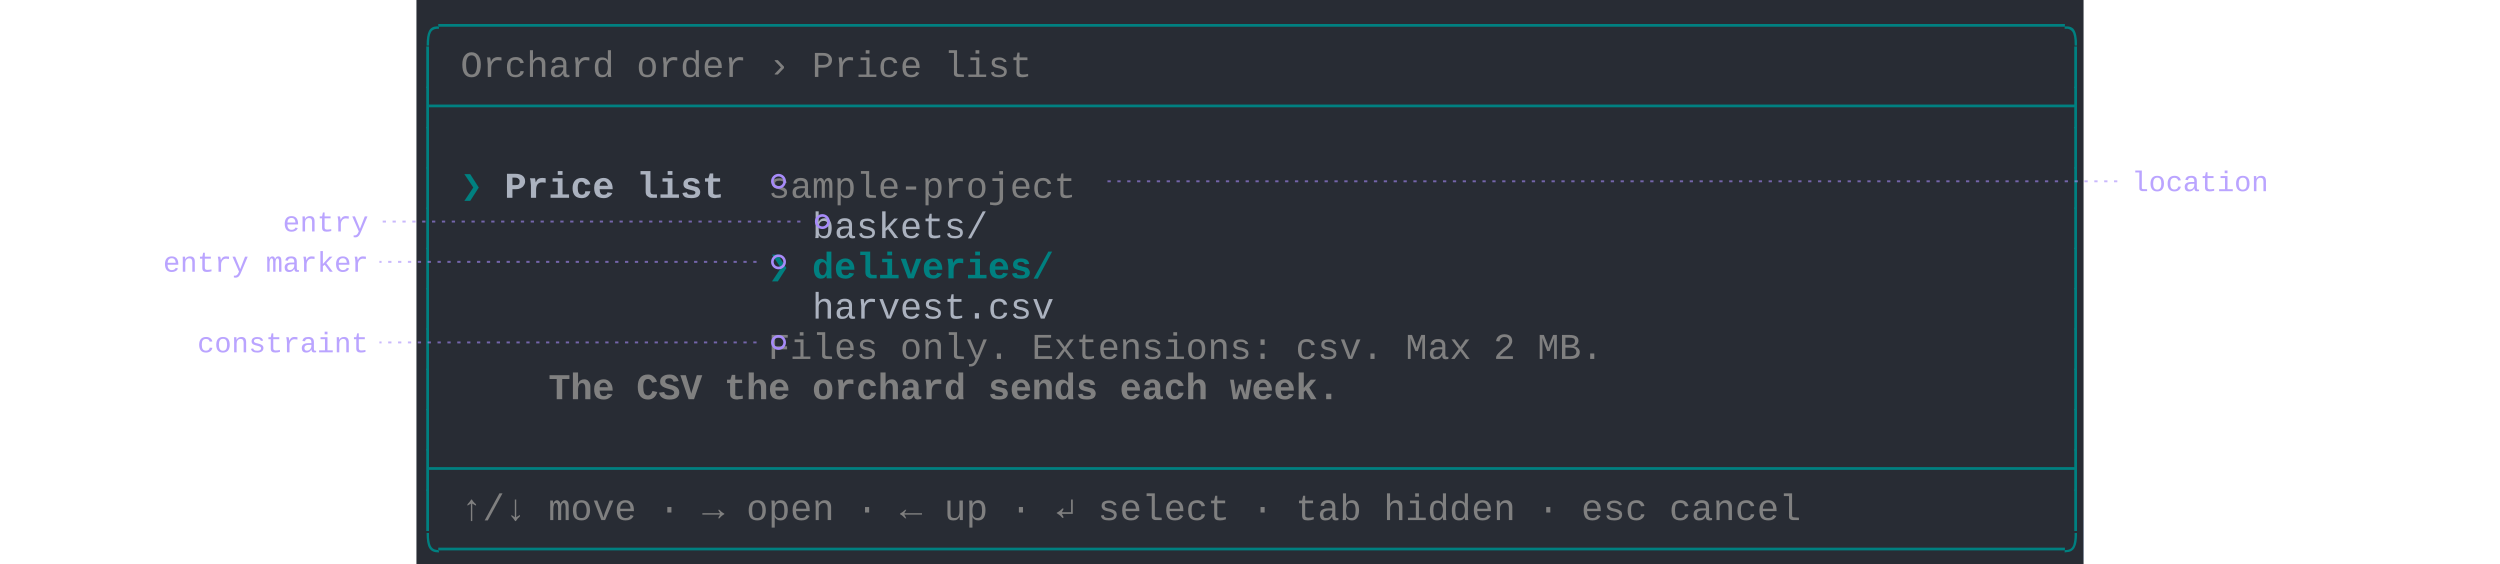
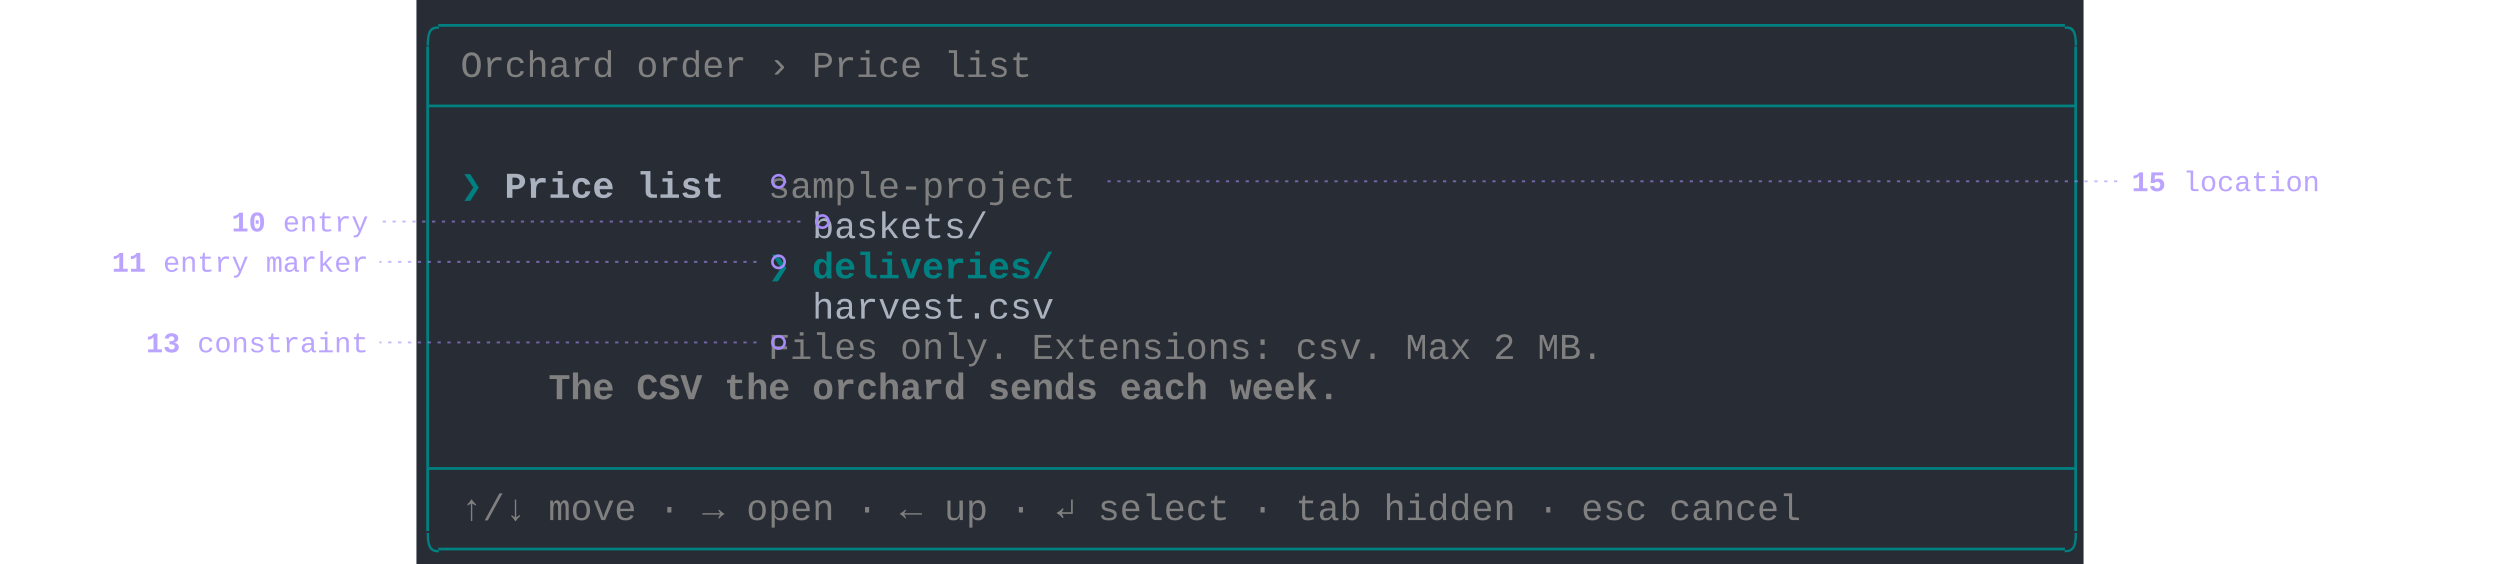
<svg xmlns="http://www.w3.org/2000/svg" xmlns:xlink="http://www.w3.org/1999/xlink" width="1140.00" height="257.18">
  <g transform="translate(190.00,0)">
    <svg width="760" height="257.18">
      <rect width="760" height="257.18" rx="0" ry="0" class="a" />
      <svg height="257.18" viewBox="0 0 76 25.718" width="760">
        <style>.a{fill:rgb(40,44,52)}.b{font-family:Consolas,"Courier New",Courier,"Liberation Mono",monospace}.c{fill:rgb(0,128,128);white-space:pre}.d{fill:transparent}.e{fill:rgb(82,139,255)}.f{fill:rgb(128,128,128);white-space:pre}.g{fill:rgb(0,128,128);font-weight:bold;white-space:pre}.h{fill:rgb(171,178,191);font-weight:bold;white-space:pre}.i{fill:rgb(171,178,191);white-space:pre}.j{fill:rgb(128,128,128);font-weight:bold;white-space:pre}</style>
        <g font-family="Consolas, &quot;Courier New&quot;, Courier, &quot;Liberation Mono&quot;, monospace" font-size="1.67" class="b">
          <defs>
            <symbol id="1">
              <text x="0" y="1.67" class="c" textLength="76.152" lengthAdjust="spacingAndGlyphs">├──────────────────────────────────────────────────────────────────────────┤</text>
            </symbol>
            <symbol id="2">
              <text x="0" y="1.67" class="c" textLength="1.002" lengthAdjust="spacingAndGlyphs">│</text>
              <text x="75.15" y="1.67" class="c" textLength="1.002" lengthAdjust="spacingAndGlyphs">│</text>
            </symbol>
            <symbol id="a">
              <rect height="14" width="76" x="0" y="0" class="d" />
            </symbol>
            <symbol id="b">
              <rect height="1.837" width="1.102" class="e" />
            </symbol>
          </defs>
          <rect height="25.718" width="76" class="a" />
          <svg x="0" y="0" width="76">
            <svg x="0">
              <use xlink:href="#a" />
              <use xlink:href="#b" x="75.996" y="23.706" />
              <text x="0" y="1.67" class="c" textLength="76.152" lengthAdjust="spacingAndGlyphs">╭──────────────────────────────────────────────────────────────────────────╮</text>
              <text x="0" y="3.507" class="c" textLength="1.002" lengthAdjust="spacingAndGlyphs">│</text>
              <text x="2.004" y="3.507" class="f" textLength="7.014" lengthAdjust="spacingAndGlyphs">Orchard</text>
              <text x="10.02" y="3.507" class="f" textLength="5.01" lengthAdjust="spacingAndGlyphs">order</text>
              <text x="16.032" y="3.507" class="f" textLength="1.002" lengthAdjust="spacingAndGlyphs">›</text>
              <text x="18.036" y="3.507" class="f" textLength="5.01" lengthAdjust="spacingAndGlyphs">Price</text>
              <text x="24.048" y="3.507" class="f" textLength="4.008" lengthAdjust="spacingAndGlyphs">list</text>
              <text x="75.15" y="3.507" class="c" textLength="1.002" lengthAdjust="spacingAndGlyphs">│</text>
              <use xlink:href="#1" y="3.674" />
              <use xlink:href="#2" y="5.511" />
              <text x="0" y="9.018" class="c" textLength="1.002" lengthAdjust="spacingAndGlyphs">│</text>
              <text x="2.004" y="9.018" class="g" textLength="1.002" lengthAdjust="spacingAndGlyphs">❯</text>
              <text x="4.008" y="9.018" class="h" textLength="5.01" lengthAdjust="spacingAndGlyphs">Price</text>
              <text x="10.02" y="9.018" class="h" textLength="4.008" lengthAdjust="spacingAndGlyphs">list</text>
              <text x="16.032" y="9.018" class="f" textLength="14.028" lengthAdjust="spacingAndGlyphs">sample-project</text>
              <text x="75.15" y="9.018" class="c" textLength="1.002" lengthAdjust="spacingAndGlyphs">│</text>
              <text x="0" y="10.855" class="c" textLength="1.002" lengthAdjust="spacingAndGlyphs">│</text>
              <text x="18.036" y="10.855" class="i" textLength="8.016" lengthAdjust="spacingAndGlyphs">baskets/</text>
              <text x="75.15" y="10.855" class="c" textLength="1.002" lengthAdjust="spacingAndGlyphs">│</text>
              <text x="0" y="12.692" class="c" textLength="1.002" lengthAdjust="spacingAndGlyphs">│</text>
              <text x="16.032" y="12.692" class="g" textLength="1.002" lengthAdjust="spacingAndGlyphs">❯</text>
              <text x="18.036" y="12.692" class="g" textLength="11.022" lengthAdjust="spacingAndGlyphs">deliveries/</text>
              <text x="75.15" y="12.692" class="c" textLength="1.002" lengthAdjust="spacingAndGlyphs">│</text>
              <text x="0" y="14.529" class="c" textLength="1.002" lengthAdjust="spacingAndGlyphs">│</text>
              <text x="18.036" y="14.529" class="i" textLength="11.022" lengthAdjust="spacingAndGlyphs">harvest.csv</text>
              <text x="75.15" y="14.529" class="c" textLength="1.002" lengthAdjust="spacingAndGlyphs">│</text>
              <text x="0" y="16.366" class="c" textLength="1.002" lengthAdjust="spacingAndGlyphs">│</text>
              <text x="16.032" y="16.366" class="f" textLength="5.01" lengthAdjust="spacingAndGlyphs">Files</text>
              <text x="22.044" y="16.366" class="f" textLength="5.01" lengthAdjust="spacingAndGlyphs">only.</text>
              <text x="28.056" y="16.366" class="f" textLength="11.022" lengthAdjust="spacingAndGlyphs">Extensions:</text>
              <text x="40.08" y="16.366" class="f" textLength="4.008" lengthAdjust="spacingAndGlyphs">csv.</text>
              <text x="45.09" y="16.366" class="f" textLength="3.006" lengthAdjust="spacingAndGlyphs">Max</text>
              <text x="49.098" y="16.366" class="f" textLength="1.002" lengthAdjust="spacingAndGlyphs">2</text>
              <text x="51.102" y="16.366" class="f" textLength="3.006" lengthAdjust="spacingAndGlyphs">MB.</text>
              <text x="75.15" y="16.366" class="c" textLength="1.002" lengthAdjust="spacingAndGlyphs">│</text>
              <text x="0" y="18.203" class="c" textLength="1.002" lengthAdjust="spacingAndGlyphs">│</text>
              <text x="6.012" y="18.203" class="j" textLength="3.006" lengthAdjust="spacingAndGlyphs">The</text>
              <text x="10.02" y="18.203" class="j" textLength="3.006" lengthAdjust="spacingAndGlyphs">CSV</text>
              <text x="14.028" y="18.203" class="j" textLength="3.006" lengthAdjust="spacingAndGlyphs">the</text>
              <text x="18.036" y="18.203" class="j" textLength="7.014" lengthAdjust="spacingAndGlyphs">orchard</text>
              <text x="26.052" y="18.203" class="j" textLength="5.01" lengthAdjust="spacingAndGlyphs">sends</text>
              <text x="32.064" y="18.203" class="j" textLength="4.008" lengthAdjust="spacingAndGlyphs">each</text>
              <text x="37.074" y="18.203" class="j" textLength="5.01" lengthAdjust="spacingAndGlyphs">week.</text>
              <text x="75.15" y="18.203" class="c" textLength="1.002" lengthAdjust="spacingAndGlyphs">│</text>
              <use xlink:href="#2" y="18.37" />
              <use xlink:href="#1" y="20.207" />
              <text x="0" y="23.714" class="c" textLength="1.002" lengthAdjust="spacingAndGlyphs">│</text>
              <text x="2.004" y="23.714" class="f" textLength="3.006" lengthAdjust="spacingAndGlyphs">↑/↓</text>
              <text x="6.012" y="23.714" class="f" textLength="4.008" lengthAdjust="spacingAndGlyphs">move</text>
              <text x="11.022" y="23.714" class="f" textLength="1.002" lengthAdjust="spacingAndGlyphs">·</text>
              <text x="13.026" y="23.714" class="f" textLength="1.002" lengthAdjust="spacingAndGlyphs">→</text>
              <text x="15.03" y="23.714" class="f" textLength="4.008" lengthAdjust="spacingAndGlyphs">open</text>
              <text x="20.04" y="23.714" class="f" textLength="1.002" lengthAdjust="spacingAndGlyphs">·</text>
              <text x="22.044" y="23.714" class="f" textLength="1.002" lengthAdjust="spacingAndGlyphs">←</text>
              <text x="24.048" y="23.714" class="f" textLength="2.004" lengthAdjust="spacingAndGlyphs">up</text>
              <text x="27.054" y="23.714" class="f" textLength="1.002" lengthAdjust="spacingAndGlyphs">·</text>
              <text x="29.058" y="23.714" class="f" textLength="1.002" lengthAdjust="spacingAndGlyphs">↵</text>
              <text x="31.062" y="23.714" class="f" textLength="6.012" lengthAdjust="spacingAndGlyphs">select</text>
              <text x="38.076" y="23.714" class="f" textLength="1.002" lengthAdjust="spacingAndGlyphs">·</text>
              <text x="40.08" y="23.714" class="f" textLength="3.006" lengthAdjust="spacingAndGlyphs">tab</text>
              <text x="44.088" y="23.714" class="f" textLength="6.012" lengthAdjust="spacingAndGlyphs">hidden</text>
              <text x="51.102" y="23.714" class="f" textLength="1.002" lengthAdjust="spacingAndGlyphs">·</text>
              <text x="53.106" y="23.714" class="f" textLength="3.006" lengthAdjust="spacingAndGlyphs">esc</text>
              <text x="57.114" y="23.714" class="f" textLength="6.012" lengthAdjust="spacingAndGlyphs">cancel</text>
              <text x="75.15" y="23.714" class="c" textLength="1.002" lengthAdjust="spacingAndGlyphs">│</text>
              <text x="0" y="25.551" class="c" textLength="76.152" lengthAdjust="spacingAndGlyphs">╰──────────────────────────────────────────────────────────────────────────╯</text>
            </svg>
          </svg>
        </g>
      </svg>
    </svg>
  </g>
  <g>
    <circle cx="355.00" cy="82.67" r="2.8" fill="none" stroke="rgb(167,139,250)" stroke-width="1.2" />
    <path d="M 505.00 82.67 L 958.00 82.67 L 967.00 82.67" fill="none" stroke="rgb(167,139,250)" stroke-width="0.9" stroke-linejoin="round" stroke-opacity="0.6" stroke-dasharray="1.5 3" />
-     <text x="972.00" y="87.17" text-anchor="start" fill="rgb(186,164,255)" font-family="Consolas, &quot;Courier New&quot;, Courier, monospace" font-size="13">location</text>
+     <text x="972.00" y="87.17" text-anchor="start" fill="rgb(186,164,255)" font-family="Consolas, &quot;Courier New&quot;, Courier, monospace" font-size="13">
+       <tspan font-weight="bold">15</tspan> location</text>
    <circle cx="375.00" cy="101.04" r="2.8" fill="none" stroke="rgb(167,139,250)" stroke-width="1.2" />
    <path d="M 365.00 101.04 L 182.00 101.04 L 173.00 101.04" fill="none" stroke="rgb(167,139,250)" stroke-width="0.9" stroke-linejoin="round" stroke-opacity="0.6" stroke-dasharray="1.5 3" />
-     <text x="168.00" y="105.54" text-anchor="end" fill="rgb(186,164,255)" font-family="Consolas, &quot;Courier New&quot;, Courier, monospace" font-size="13">entry</text>
+     <text x="168.00" y="105.54" text-anchor="end" fill="rgb(186,164,255)" font-family="Consolas, &quot;Courier New&quot;, Courier, monospace" font-size="13">
+       <tspan font-weight="bold">10</tspan> entry</text>
    <circle cx="355.00" cy="119.41" r="2.8" fill="none" stroke="rgb(167,139,250)" stroke-width="1.2" />
    <path d="M 345.00 119.41 L 182.00 119.41 L 173.00 119.41" fill="none" stroke="rgb(167,139,250)" stroke-width="0.9" stroke-linejoin="round" stroke-opacity="0.6" stroke-dasharray="1.5 3" />
-     <text x="168.00" y="123.91" text-anchor="end" fill="rgb(186,164,255)" font-family="Consolas, &quot;Courier New&quot;, Courier, monospace" font-size="13">entry marker</text>
+     <text x="168.00" y="123.91" text-anchor="end" fill="rgb(186,164,255)" font-family="Consolas, &quot;Courier New&quot;, Courier, monospace" font-size="13">
+       <tspan font-weight="bold">11</tspan> entry marker</text>
    <circle cx="355.00" cy="156.15" r="2.8" fill="none" stroke="rgb(167,139,250)" stroke-width="1.2" />
    <path d="M 345.00 156.15 L 182.00 156.15 L 173.00 156.15" fill="none" stroke="rgb(167,139,250)" stroke-width="0.9" stroke-linejoin="round" stroke-opacity="0.6" stroke-dasharray="1.5 3" />
-     <text x="168.00" y="160.65" text-anchor="end" fill="rgb(186,164,255)" font-family="Consolas, &quot;Courier New&quot;, Courier, monospace" font-size="13">constraint</text>
+     <text x="168.00" y="160.65" text-anchor="end" fill="rgb(186,164,255)" font-family="Consolas, &quot;Courier New&quot;, Courier, monospace" font-size="13">
+       <tspan font-weight="bold">13</tspan> constraint</text>
  </g>
</svg>
